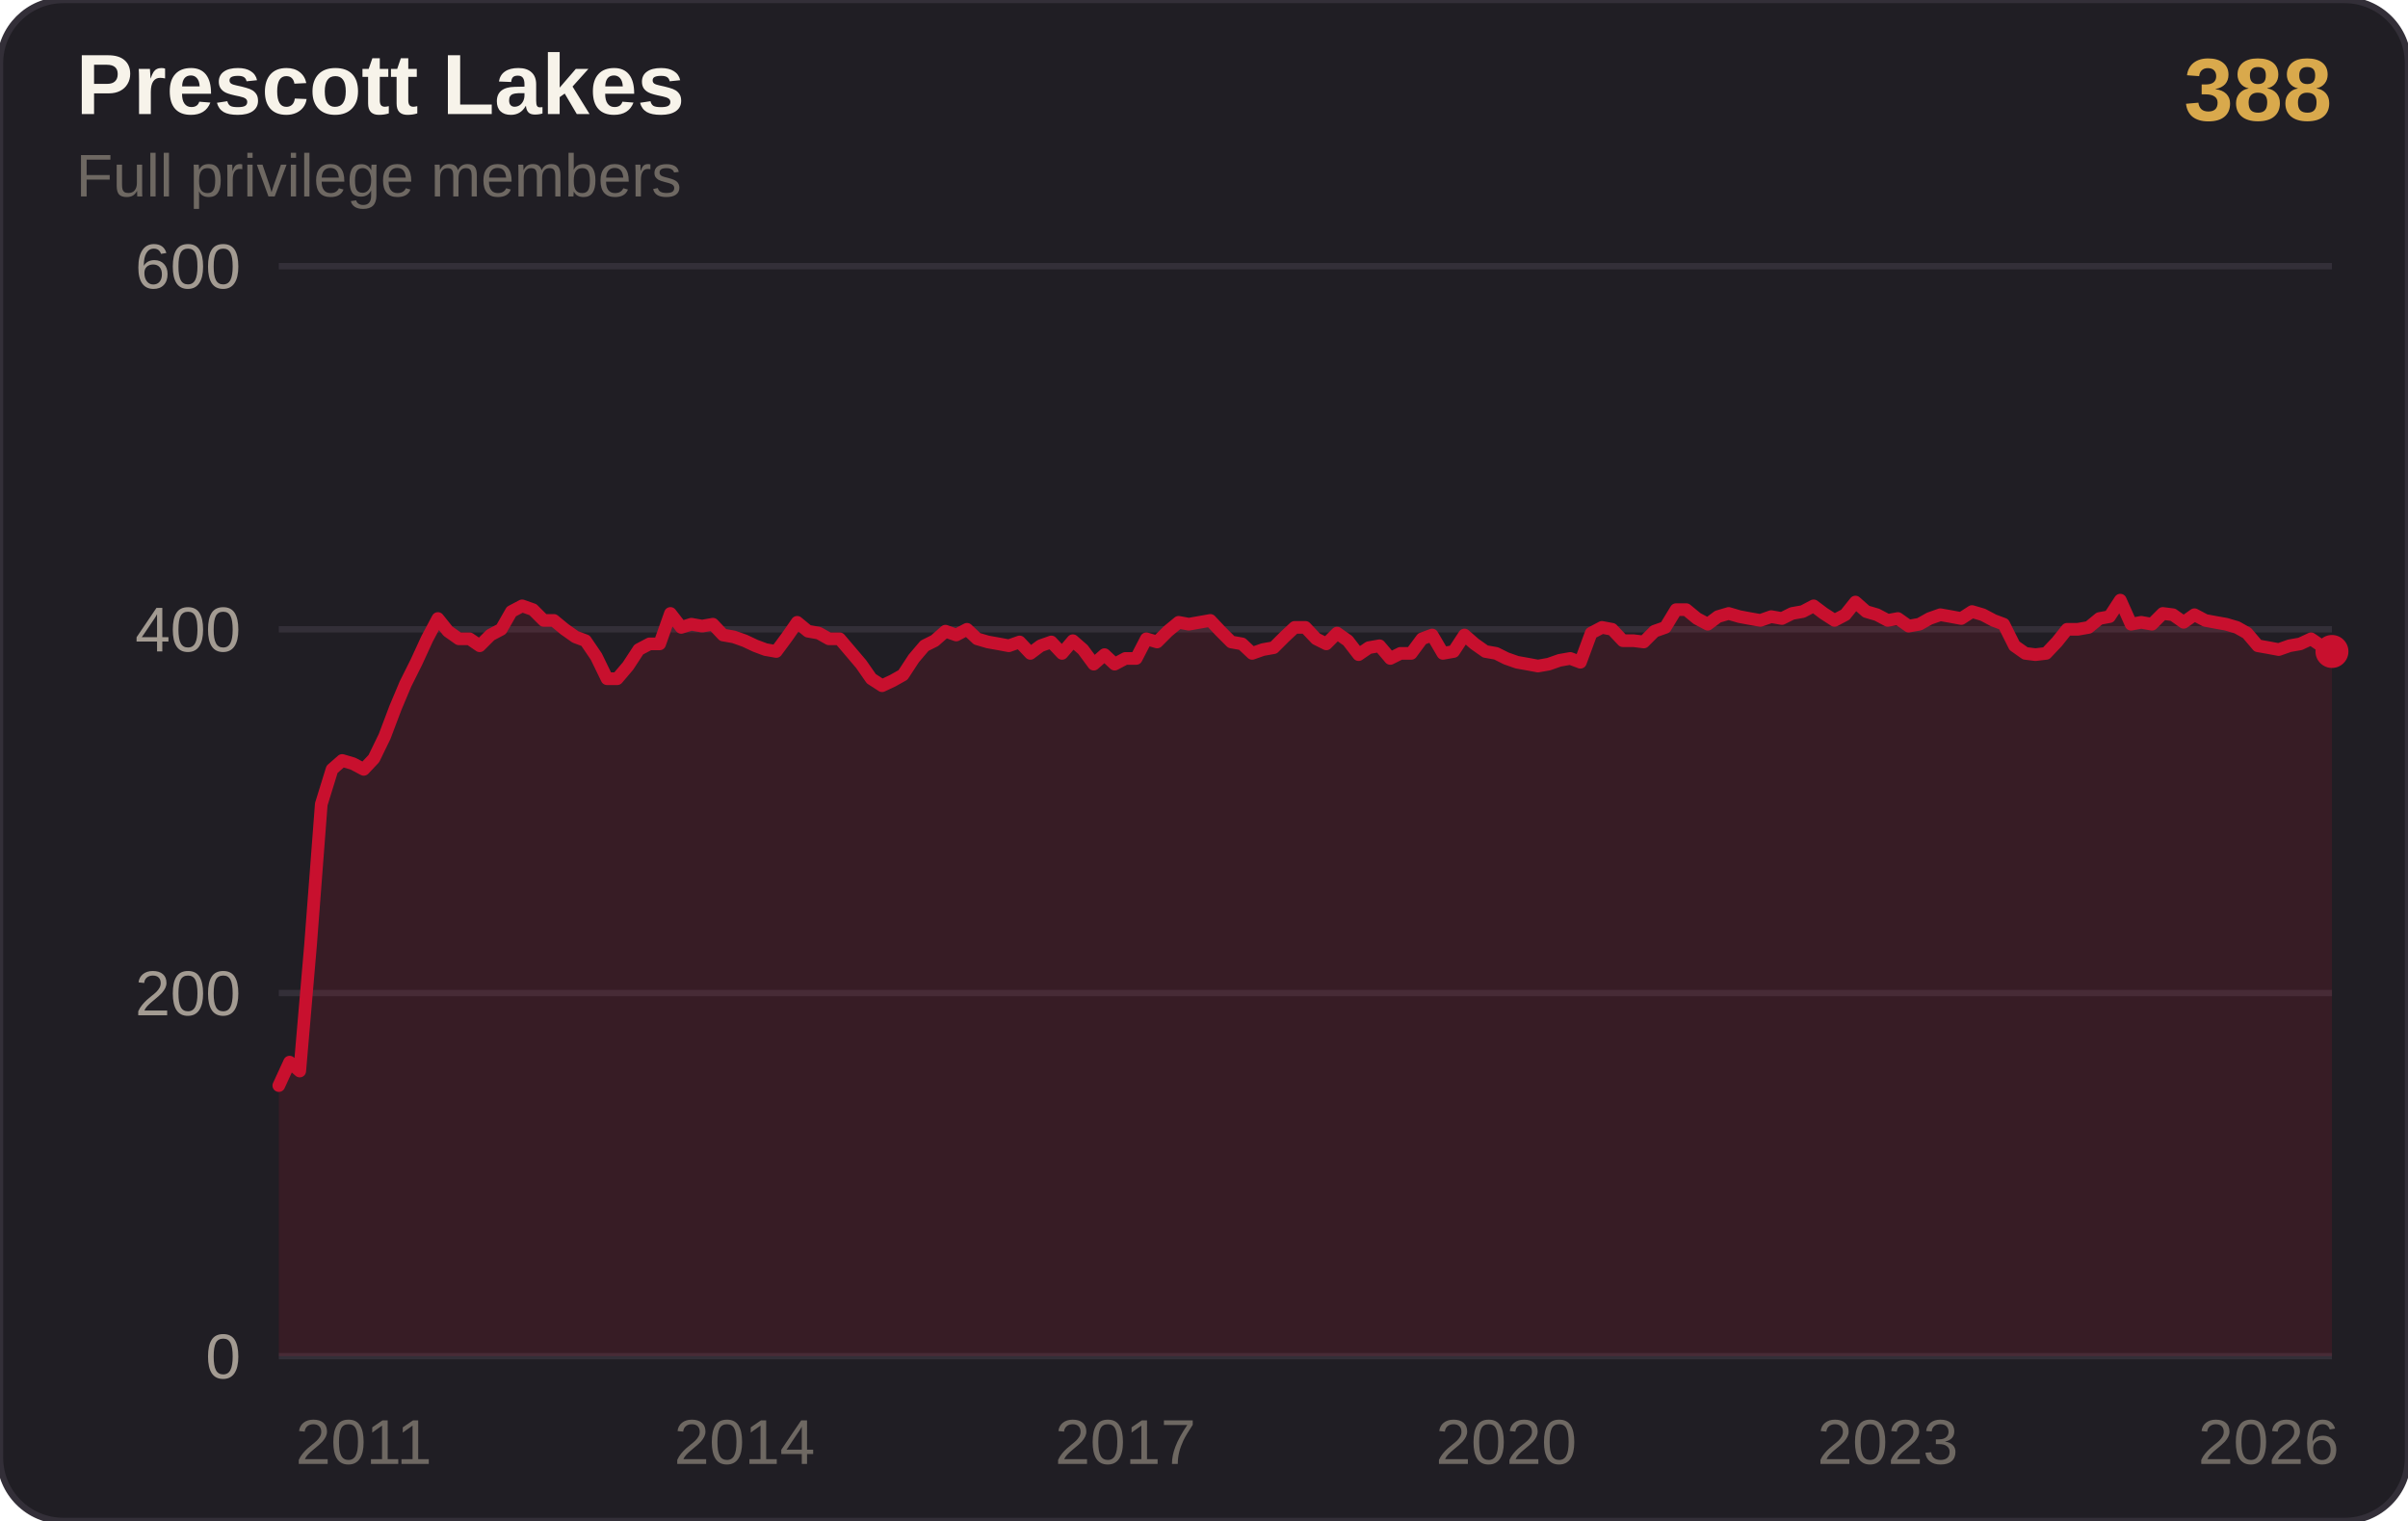
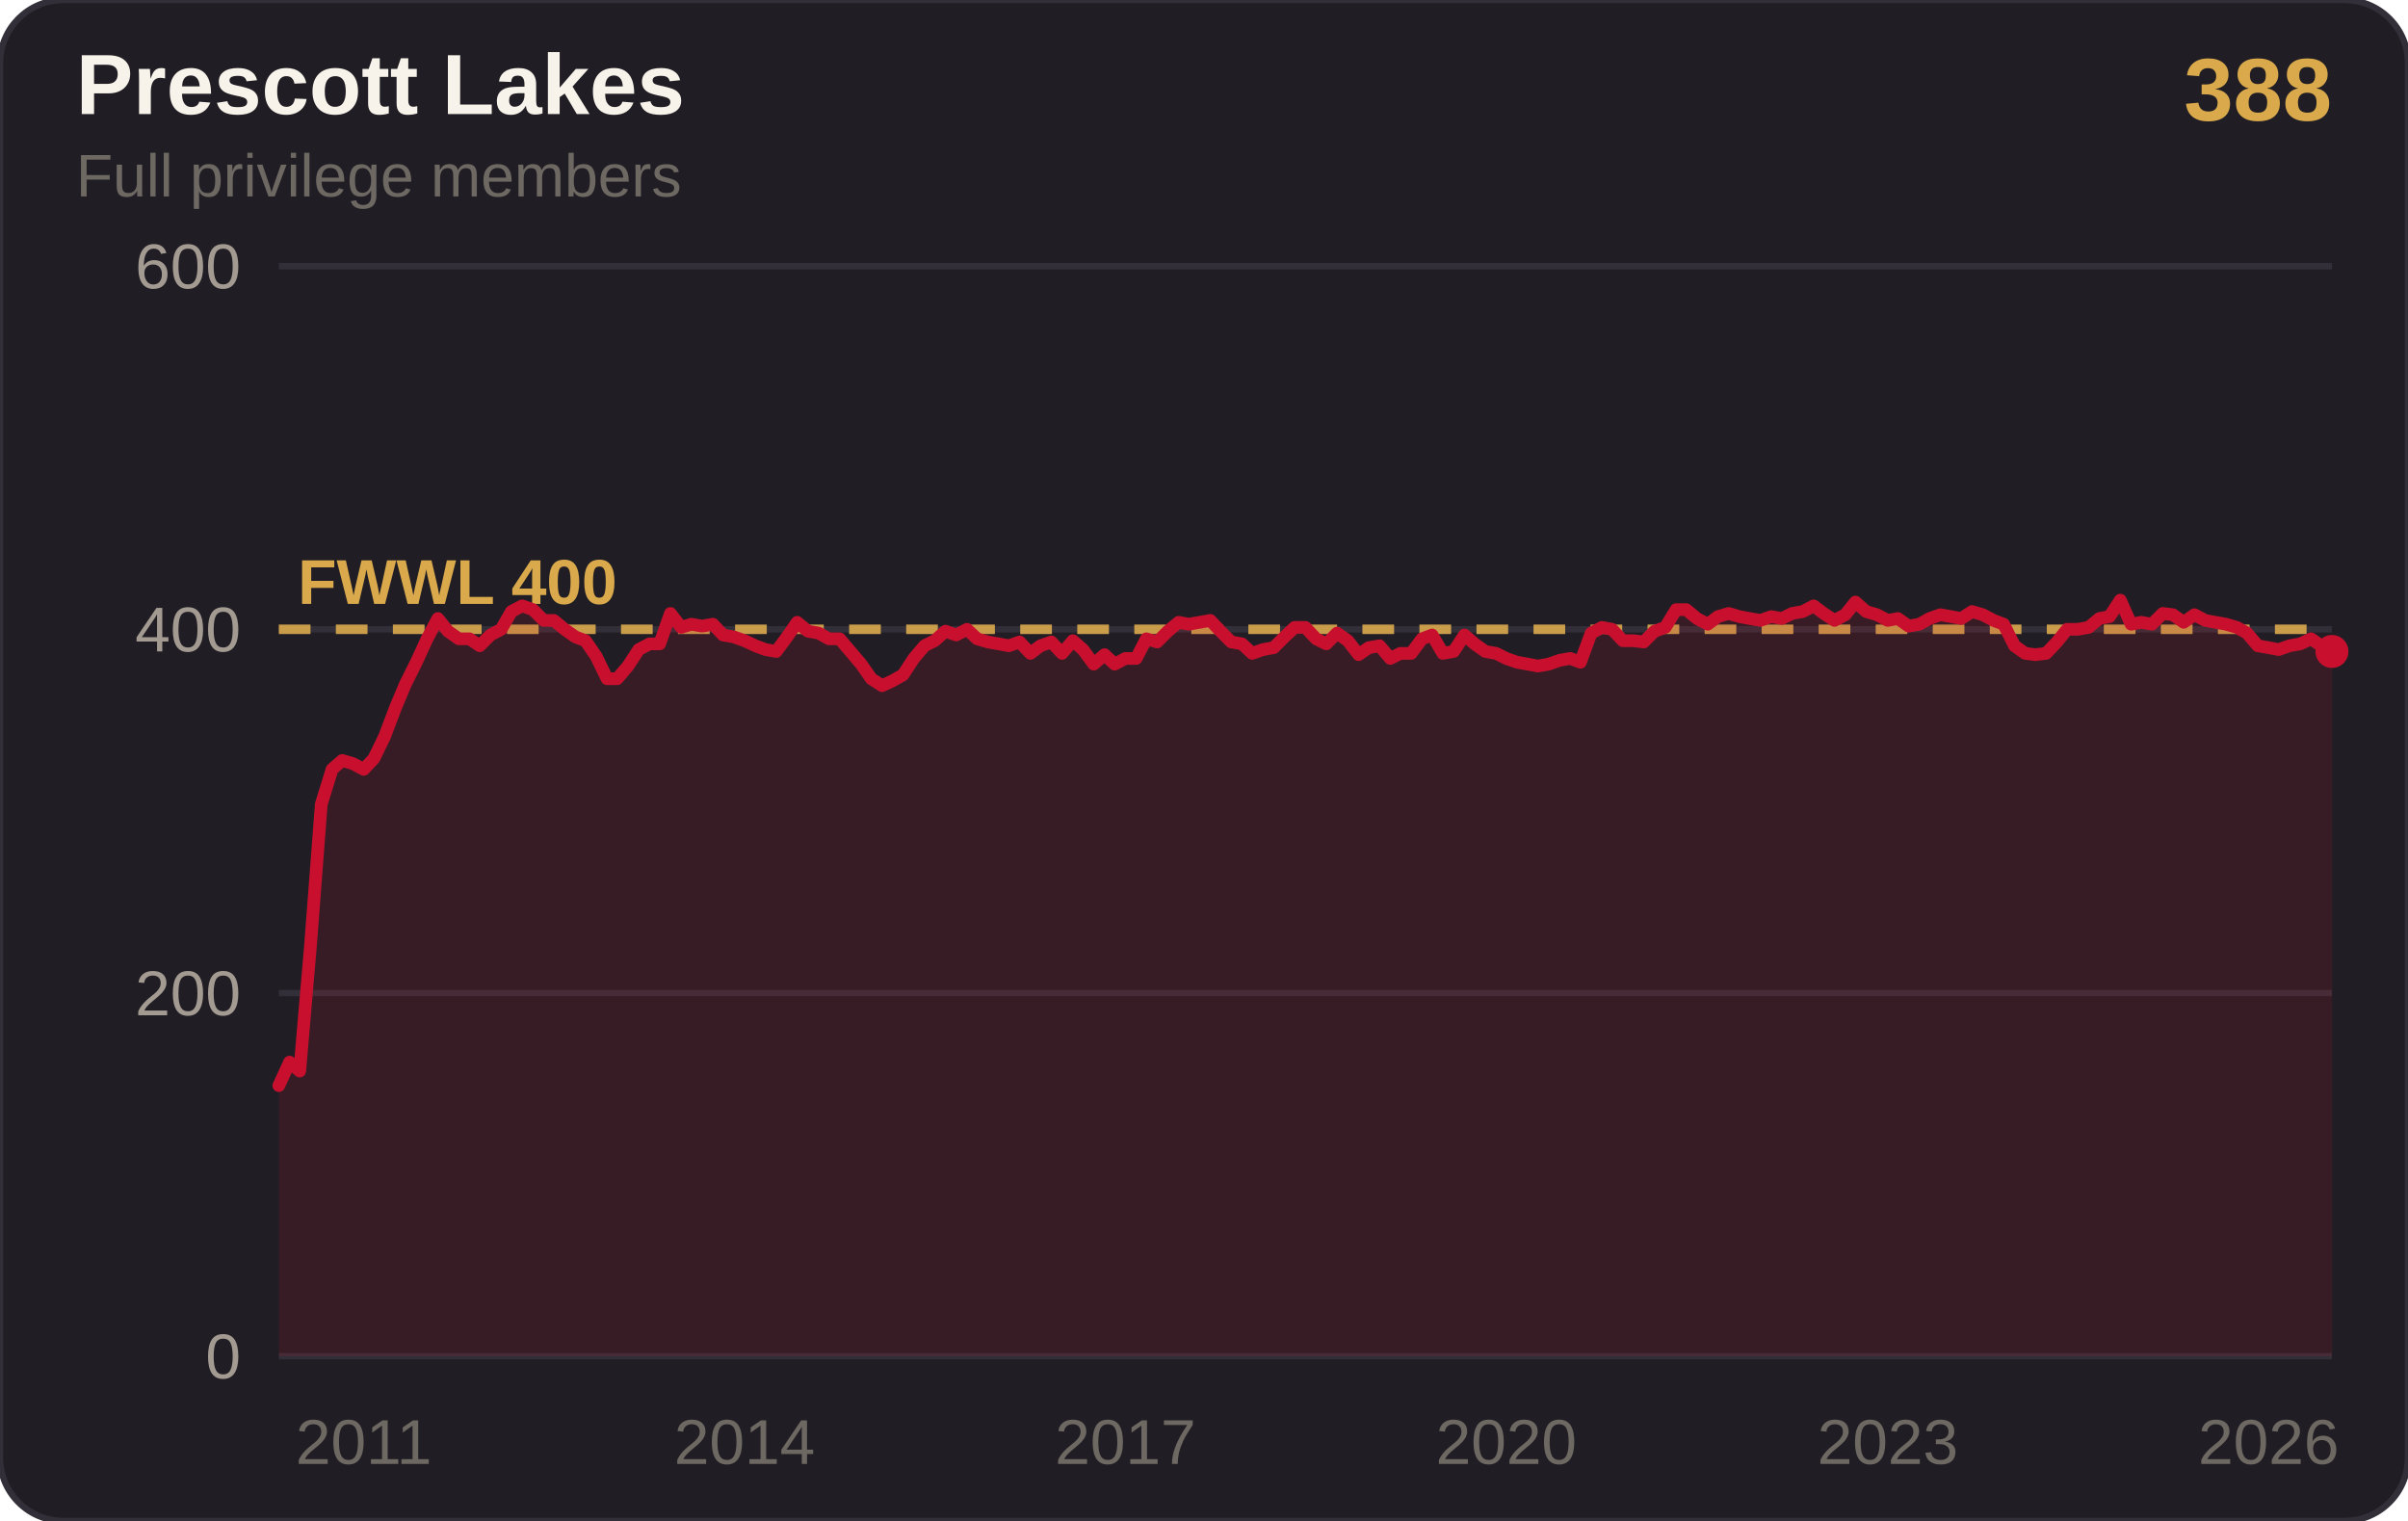
<svg xmlns="http://www.w3.org/2000/svg" viewBox="0 0 380 240" width="380" height="240" role="img" aria-label="Prescott Lakes, Full privilege members">
  <rect width="380" height="240" rx="10" fill="#201E24" stroke="#332F38" />
  <text x="12" y="18" fill="#F7F3EA" font-family="system-ui, -apple-system, 'Helvetica Neue', Arial, sans-serif" font-size="13.5" font-weight="700">Prescott Lakes</text>
  <text x="12" y="31" fill="#6E6862" font-family="system-ui, -apple-system, 'Helvetica Neue', Arial, sans-serif" font-size="9.5">Full privilege members</text>
  <line x1="44" y1="214.0" x2="368" y2="214.0" stroke="#332F38" stroke-width="1" />
  <text x="38" y="217.5" fill="#A39B92" font-family="system-ui, -apple-system, 'Helvetica Neue', Arial, sans-serif" font-size="10" text-anchor="end">0</text>
  <line x1="44" y1="156.7" x2="368" y2="156.7" stroke="#332F38" stroke-width="1" />
  <text x="38" y="160.2" fill="#A39B92" font-family="system-ui, -apple-system, 'Helvetica Neue', Arial, sans-serif" font-size="10" text-anchor="end">200</text>
  <line x1="44" y1="99.3" x2="368" y2="99.3" stroke="#332F38" stroke-width="1" />
  <text x="38" y="102.8" fill="#A39B92" font-family="system-ui, -apple-system, 'Helvetica Neue', Arial, sans-serif" font-size="10" text-anchor="end">400</text>
  <line x1="44" y1="42.0" x2="368" y2="42.0" stroke="#332F38" stroke-width="1" />
  <text x="38" y="45.5" fill="#A39B92" font-family="system-ui, -apple-system, 'Helvetica Neue', Arial, sans-serif" font-size="10" text-anchor="end">600</text>
  <text x="57.4" y="231" fill="#6E6862" font-family="system-ui, -apple-system, 'Helvetica Neue', Arial, sans-serif" font-size="10" text-anchor="middle">2011</text>
  <text x="117.5" y="231" fill="#6E6862" font-family="system-ui, -apple-system, 'Helvetica Neue', Arial, sans-serif" font-size="10" text-anchor="middle">2014</text>
  <text x="177.6" y="231" fill="#6E6862" font-family="system-ui, -apple-system, 'Helvetica Neue', Arial, sans-serif" font-size="10" text-anchor="middle">2017</text>
  <text x="237.7" y="231" fill="#6E6862" font-family="system-ui, -apple-system, 'Helvetica Neue', Arial, sans-serif" font-size="10" text-anchor="middle">2020</text>
  <text x="297.9" y="231" fill="#6E6862" font-family="system-ui, -apple-system, 'Helvetica Neue', Arial, sans-serif" font-size="10" text-anchor="middle">2023</text>
  <text x="358.0" y="231" fill="#6E6862" font-family="system-ui, -apple-system, 'Helvetica Neue', Arial, sans-serif" font-size="10" text-anchor="middle">2026</text>
+   <line x1="44.0" y1="99.3" x2="368.0" y2="99.3" stroke="#D9A94C" stroke-width="1.5" stroke-dasharray="5 4" opacity="0.9" />
+   <text x="47.0" y="95.3" fill="#D9A94C" font-family="system-ui, -apple-system, 'Helvetica Neue', Arial, sans-serif" font-size="10" font-weight="600" text-anchor="start">FWWL 400</text>
  <path d="M44.0,214.0 L44.0,171.3 L45.7,167.6 L47.3,169.0 L49.0,149.2 L50.7,126.9 L52.4,121.4 L54.0,120.0 L55.7,120.5 L57.4,121.4 L59.0,119.7 L60.7,116.2 L62.4,111.7 L64.0,107.9 L65.7,104.5 L67.4,100.8 L69.1,97.6 L70.7,99.6 L72.4,100.8 L74.1,100.8 L75.7,101.9 L77.4,100.2 L79.1,99.3 L80.7,96.5 L82.4,95.6 L84.1,96.2 L85.8,97.9 L87.4,97.9 L89.1,99.3 L90.8,100.5 L92.4,101.1 L94.1,103.6 L95.8,107.1 L97.4,107.1 L99.1,105.1 L100.8,102.5 L102.5,101.6 L104.1,101.6 L105.8,96.8 L107.5,99.0 L109.1,98.5 L110.8,98.8 L112.5,98.5 L114.1,100.2 L115.8,100.5 L117.5,101.1 L119.2,101.9 L120.8,102.5 L122.5,102.8 L124.2,100.5 L125.8,98.2 L127.5,99.6 L129.2,99.9 L130.8,100.8 L132.5,100.8 L134.2,102.8 L135.9,104.8 L137.5,107.1 L139.2,108.2 L140.9,107.4 L142.5,106.5 L144.2,103.9 L145.9,101.9 L147.5,101.1 L149.2,99.6 L150.9,100.2 L152.6,99.3 L154.2,100.8 L155.9,101.3 L157.6,101.6 L159.2,101.9 L160.9,101.3 L162.6,103.1 L164.2,101.9 L165.9,101.3 L167.6,103.1 L169.3,101.1 L170.9,102.5 L172.6,104.8 L174.3,103.3 L175.9,104.8 L177.6,103.9 L179.3,103.9 L180.9,100.8 L182.6,101.3 L184.3,99.6 L186.0,98.2 L187.6,98.5 L189.3,98.2 L191.0,97.9 L192.6,99.6 L194.3,101.3 L196.0,101.6 L197.6,103.1 L199.3,102.5 L201.0,102.2 L202.7,100.5 L204.3,99.0 L206.0,99.0 L207.7,100.8 L209.3,101.6 L211.0,99.9 L212.7,101.1 L214.4,103.3 L216.0,102.2 L217.7,101.9 L219.4,103.9 L221.0,103.1 L222.7,103.1 L224.4,100.8 L226.0,100.2 L227.7,103.1 L229.4,102.8 L231.1,100.2 L232.7,101.6 L234.4,102.8 L236.1,103.1 L237.7,103.9 L239.4,104.5 L241.1,104.8 L242.7,105.1 L244.4,104.8 L246.1,104.2 L247.8,103.9 L249.4,104.5 L251.1,99.9 L252.8,99.0 L254.4,99.3 L256.1,101.1 L257.8,101.1 L259.4,101.3 L261.1,99.6 L262.8,99.0 L264.5,96.2 L266.1,96.2 L267.8,97.6 L269.5,98.5 L271.1,97.3 L272.8,96.8 L274.5,97.3 L276.1,97.6 L277.8,97.9 L279.5,97.3 L281.2,97.6 L282.8,96.8 L284.5,96.5 L286.2,95.6 L287.8,96.8 L289.5,97.9 L291.2,97.0 L292.8,95.0 L294.5,96.5 L296.2,97.0 L297.9,97.9 L299.5,97.6 L301.2,98.8 L302.9,98.5 L304.5,97.6 L306.2,97.0 L307.9,97.3 L309.5,97.6 L311.2,96.5 L312.9,97.0 L314.6,97.9 L316.2,98.5 L317.9,101.9 L319.6,103.1 L321.2,103.3 L322.9,103.1 L324.6,101.3 L326.2,99.3 L327.9,99.3 L329.6,99.0 L331.3,97.6 L332.9,97.3 L334.6,94.7 L336.3,98.5 L337.9,98.2 L339.6,98.5 L341.3,96.8 L342.9,97.0 L344.6,98.2 L346.3,97.0 L348.0,97.9 L349.6,98.2 L351.3,98.5 L353.0,99.0 L354.6,99.9 L356.3,101.9 L358.0,102.2 L359.6,102.5 L361.3,101.9 L363.0,101.6 L364.7,100.8 L366.3,101.9 L368.0,102.8 L368.0,214.0 Z" fill="#C8102E" opacity="0.14" />
  <path d="M44.0,171.3 L45.7,167.6 L47.3,169.0 L49.0,149.2 L50.7,126.9 L52.4,121.4 L54.0,120.0 L55.7,120.5 L57.4,121.4 L59.0,119.7 L60.7,116.2 L62.4,111.7 L64.0,107.9 L65.7,104.5 L67.4,100.8 L69.1,97.6 L70.7,99.6 L72.4,100.8 L74.1,100.8 L75.7,101.9 L77.4,100.2 L79.1,99.3 L80.7,96.5 L82.4,95.6 L84.1,96.2 L85.8,97.9 L87.4,97.9 L89.1,99.3 L90.8,100.5 L92.4,101.1 L94.1,103.6 L95.8,107.1 L97.4,107.1 L99.1,105.1 L100.8,102.5 L102.5,101.6 L104.1,101.6 L105.8,96.8 L107.5,99.0 L109.1,98.5 L110.8,98.8 L112.5,98.5 L114.1,100.2 L115.8,100.5 L117.5,101.1 L119.2,101.9 L120.8,102.5 L122.5,102.8 L124.2,100.5 L125.8,98.2 L127.5,99.6 L129.2,99.9 L130.8,100.8 L132.5,100.8 L134.2,102.8 L135.9,104.8 L137.5,107.1 L139.2,108.2 L140.9,107.4 L142.5,106.5 L144.2,103.9 L145.9,101.9 L147.5,101.1 L149.2,99.6 L150.9,100.2 L152.6,99.3 L154.2,100.8 L155.9,101.3 L157.6,101.6 L159.2,101.9 L160.9,101.3 L162.6,103.1 L164.2,101.9 L165.9,101.3 L167.6,103.1 L169.3,101.1 L170.9,102.5 L172.6,104.8 L174.3,103.3 L175.9,104.8 L177.6,103.9 L179.3,103.9 L180.9,100.8 L182.6,101.3 L184.3,99.6 L186.0,98.2 L187.6,98.5 L189.3,98.2 L191.0,97.9 L192.6,99.6 L194.3,101.3 L196.0,101.6 L197.6,103.1 L199.3,102.5 L201.0,102.2 L202.7,100.5 L204.3,99.0 L206.0,99.0 L207.7,100.8 L209.3,101.6 L211.0,99.9 L212.7,101.1 L214.4,103.3 L216.0,102.2 L217.7,101.9 L219.4,103.9 L221.0,103.1 L222.7,103.1 L224.4,100.8 L226.0,100.2 L227.7,103.1 L229.4,102.8 L231.1,100.2 L232.7,101.6 L234.4,102.8 L236.1,103.1 L237.7,103.9 L239.4,104.5 L241.1,104.8 L242.7,105.1 L244.4,104.8 L246.1,104.2 L247.8,103.9 L249.4,104.5 L251.1,99.9 L252.8,99.0 L254.4,99.3 L256.1,101.1 L257.8,101.1 L259.4,101.3 L261.1,99.6 L262.8,99.0 L264.5,96.2 L266.1,96.2 L267.8,97.6 L269.5,98.5 L271.1,97.3 L272.8,96.8 L274.5,97.3 L276.1,97.6 L277.8,97.9 L279.5,97.3 L281.2,97.6 L282.8,96.8 L284.5,96.5 L286.2,95.6 L287.8,96.8 L289.5,97.9 L291.2,97.0 L292.8,95.0 L294.5,96.5 L296.2,97.0 L297.9,97.9 L299.5,97.6 L301.2,98.8 L302.9,98.5 L304.5,97.6 L306.2,97.0 L307.9,97.3 L309.5,97.6 L311.2,96.5 L312.9,97.0 L314.6,97.9 L316.2,98.5 L317.9,101.9 L319.6,103.1 L321.2,103.3 L322.9,103.1 L324.6,101.3 L326.2,99.3 L327.9,99.3 L329.6,99.0 L331.3,97.6 L332.9,97.3 L334.6,94.7 L336.3,98.5 L337.9,98.2 L339.6,98.5 L341.3,96.8 L342.9,97.0 L344.6,98.2 L346.3,97.0 L348.0,97.9 L349.6,98.2 L351.3,98.5 L353.0,99.0 L354.6,99.9 L356.3,101.9 L358.0,102.2 L359.6,102.5 L361.3,101.9 L363.0,101.6 L364.7,100.8 L366.3,101.9 L368.0,102.8" fill="none" stroke="#C8102E" stroke-width="2" stroke-linejoin="round" stroke-linecap="round" />
  <circle cx="368.0" cy="102.8" r="2.6" fill="#C8102E" />
  <text x="368" y="19" fill="#D9A94C" font-family="system-ui, -apple-system, 'Helvetica Neue', Arial, sans-serif" font-size="14" font-weight="700" text-anchor="end">388</text>
</svg>
